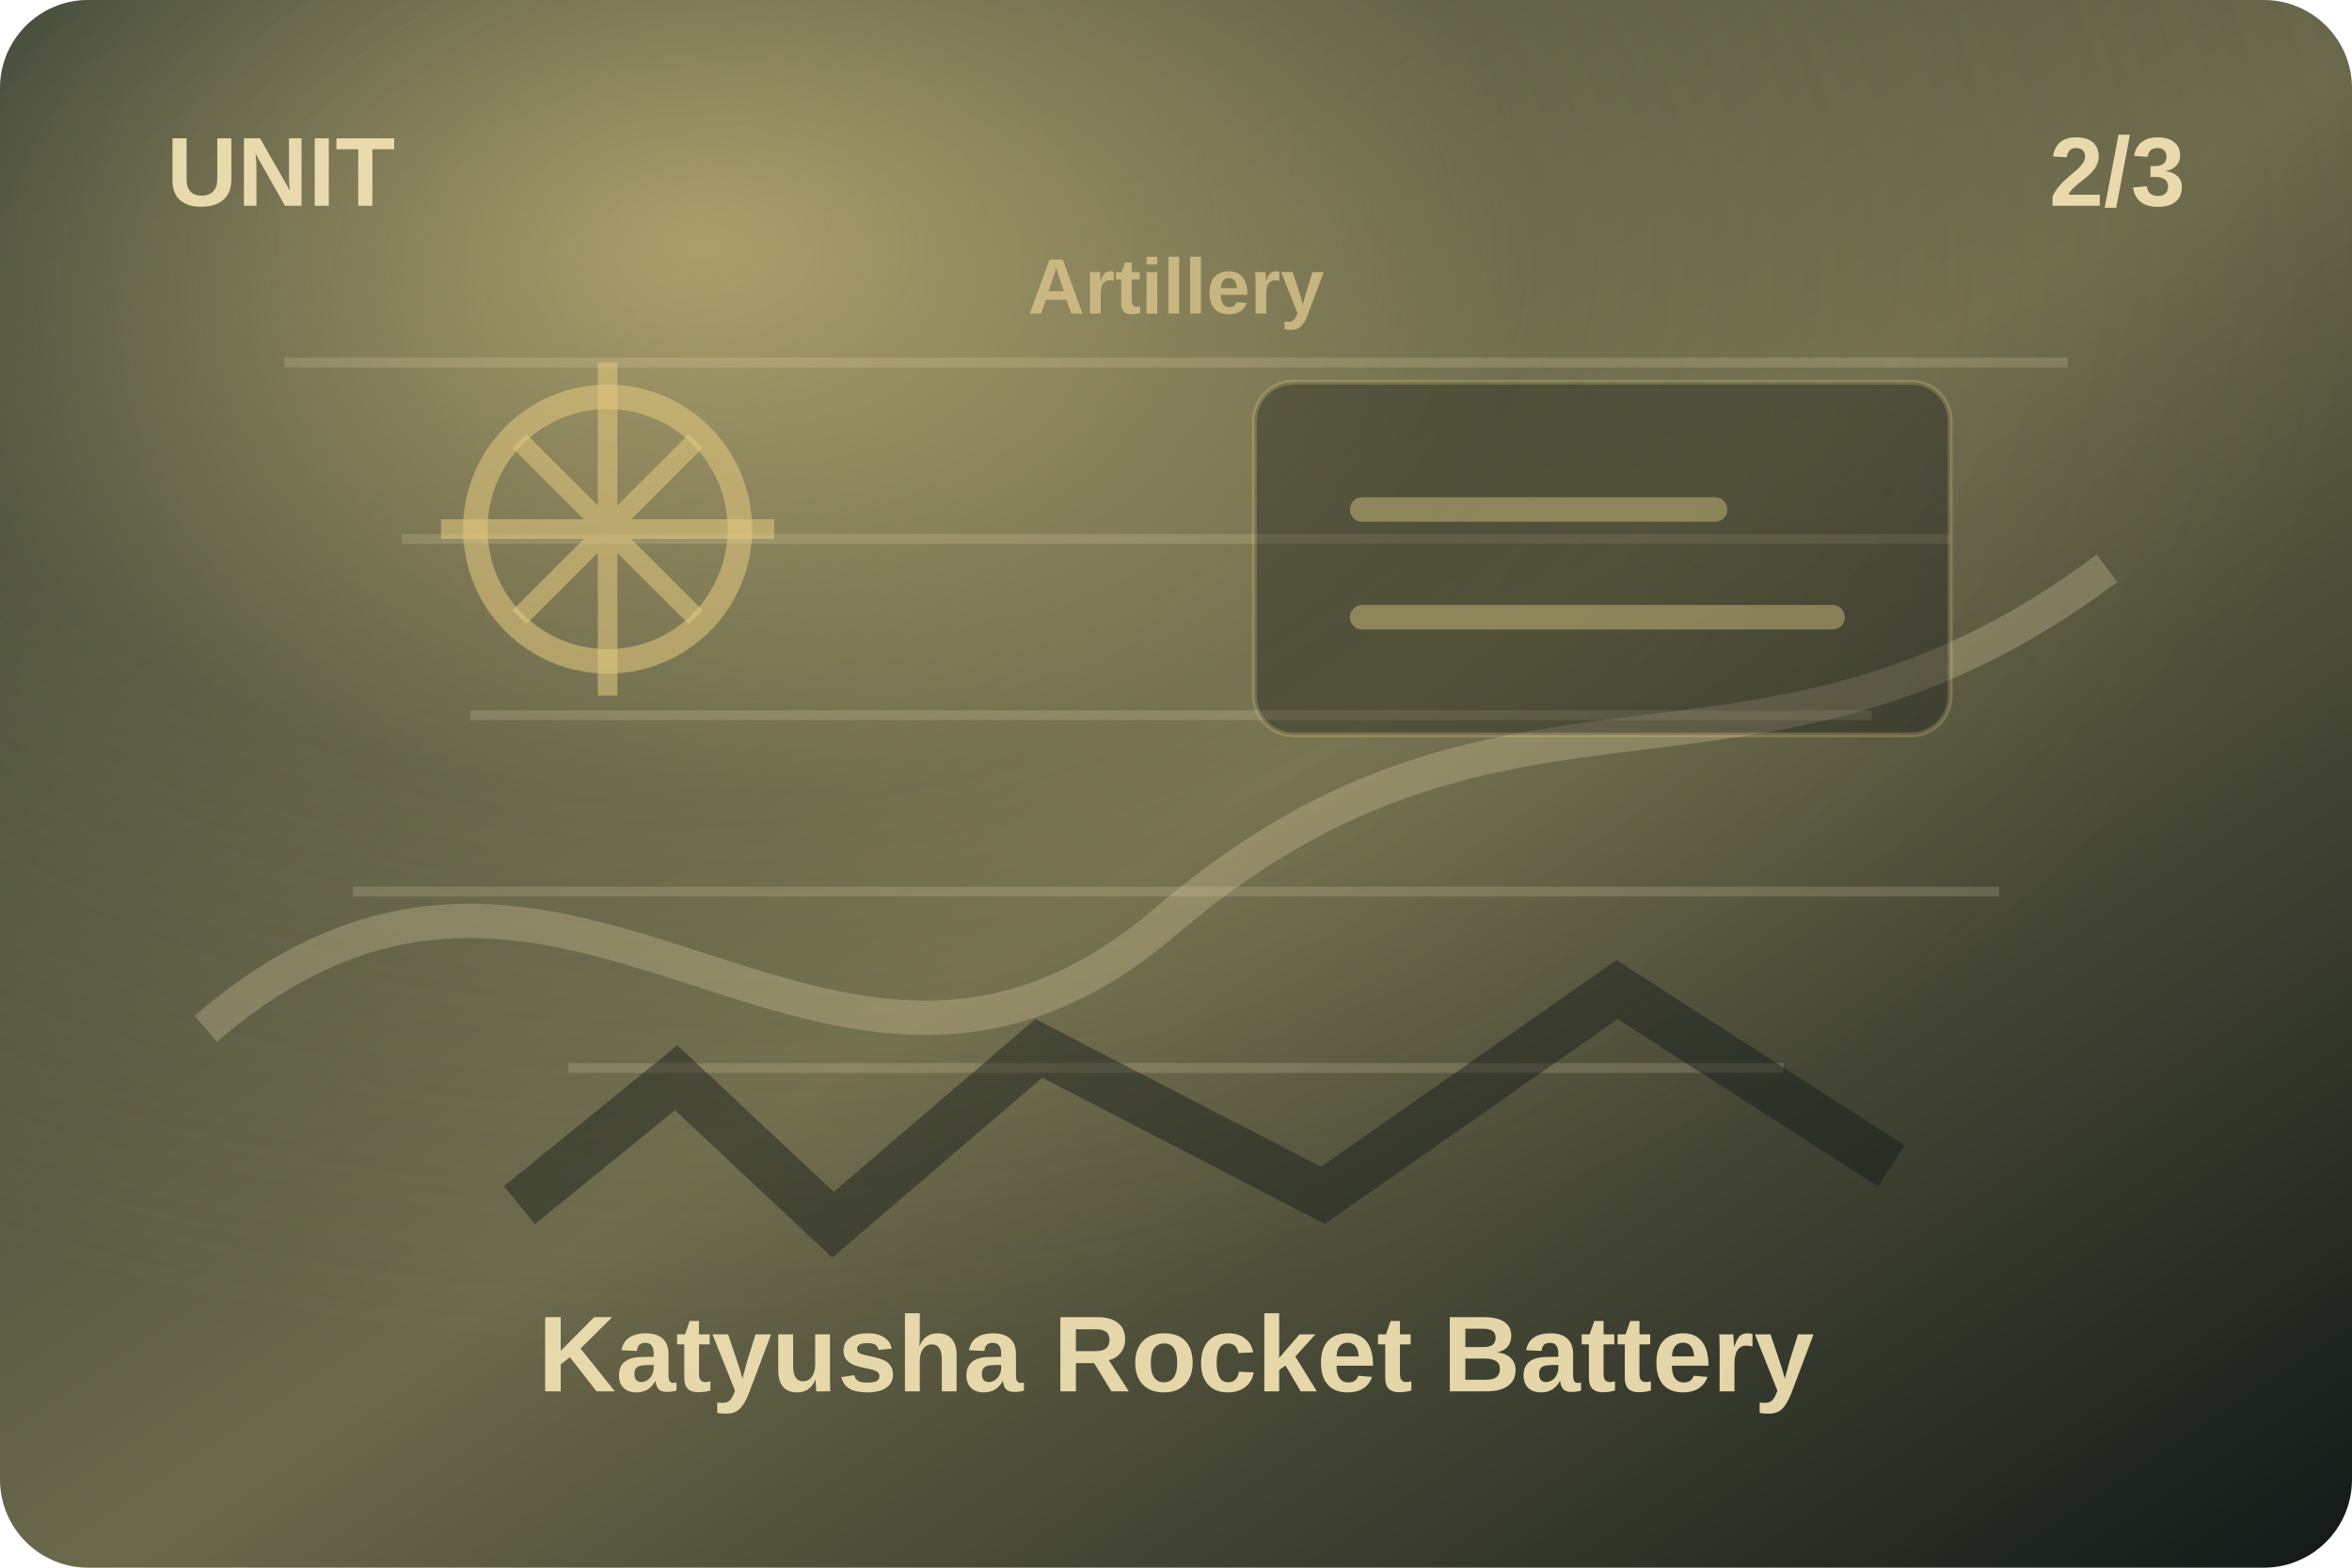
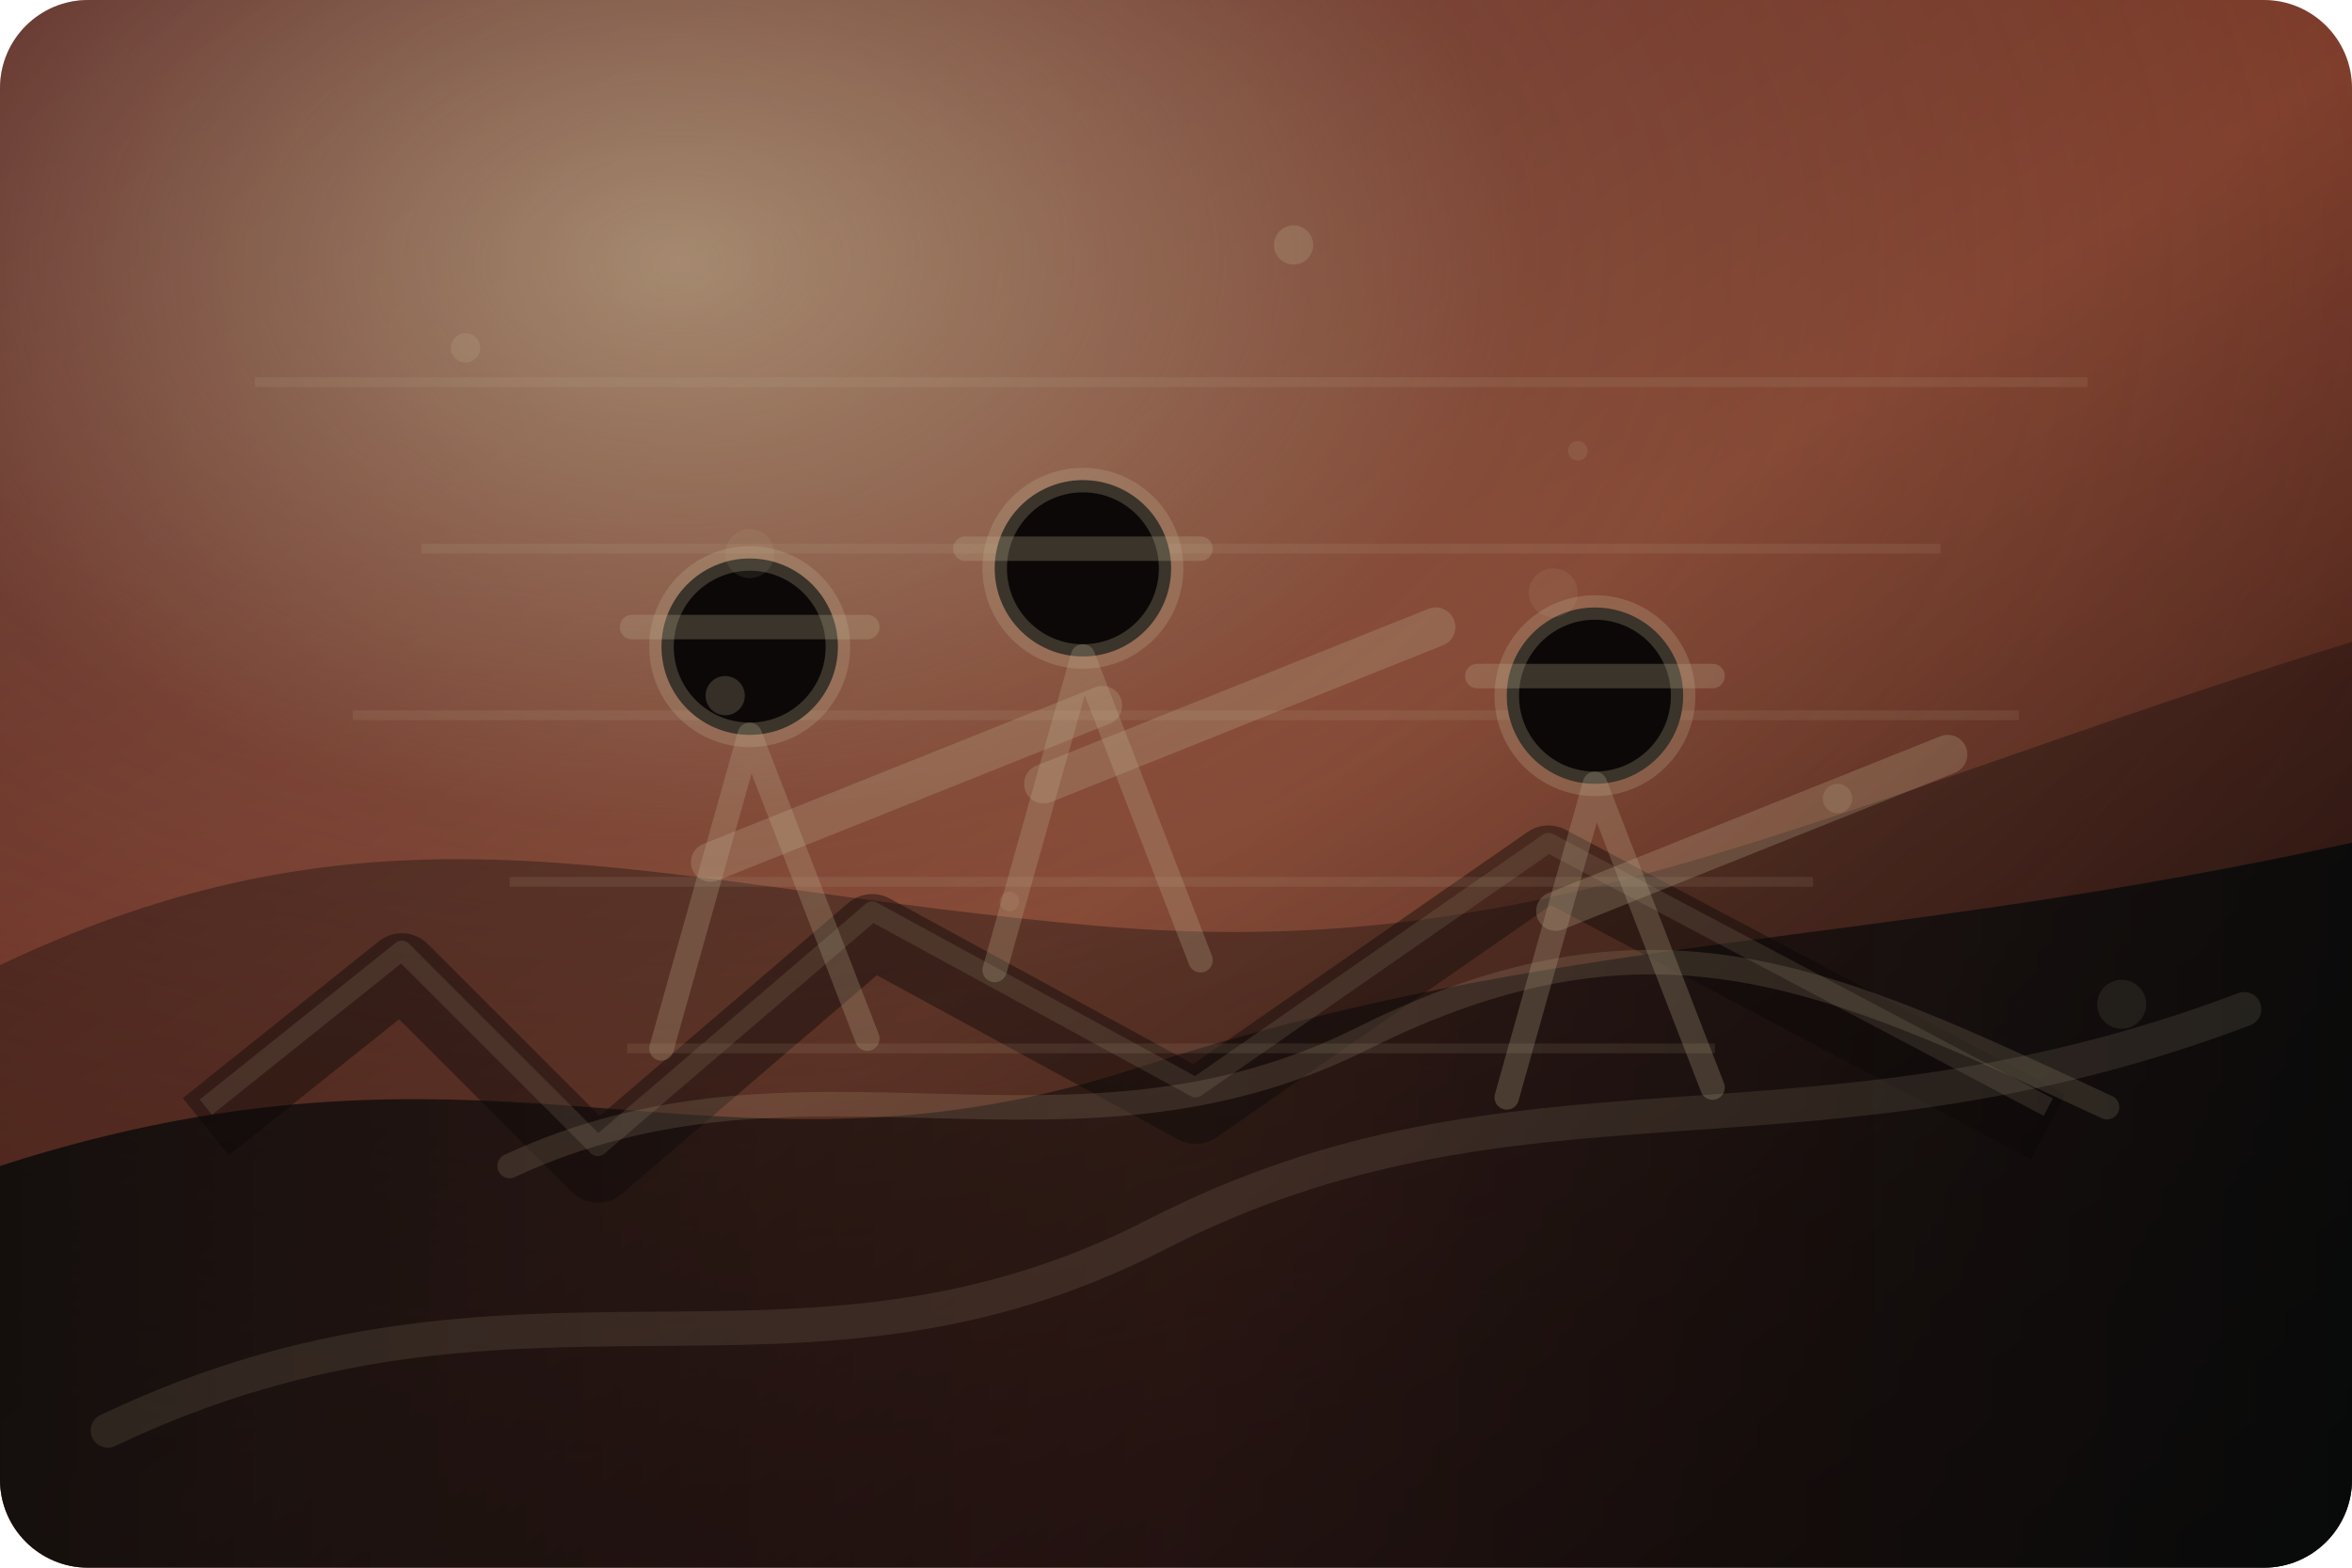
- <svg xmlns="http://www.w3.org/2000/svg" width="480" height="320" viewBox="0 0 480 320" role="img" aria-label="Katyusha Rocket Battery placeholder art">
+ <svg xmlns="http://www.w3.org/2000/svg" width="480" height="320" viewBox="0 0 480 320" role="img" aria-label="Katyusha Rocket Battery card art">
  <defs>
    <linearGradient id="bg" x1="0" x2="1" y1="0" y2="1">
-       <stop offset="0" stop-color="#26312d" />
-       <stop offset="0.52" stop-color="#6b694b" />
-       <stop offset="1" stop-color="#111817" />
+       <stop offset="0" stop-color="#551a1a" />
+       <stop offset="0.52" stop-color="#88402d" />
+       <stop offset="1" stop-color="#170d0d" />
    </linearGradient>
-     <radialGradient id="lamp" cx="30%" cy="16%" r="70%">
-       <stop offset="0" stop-color="#ead48a" stop-opacity="0.62" />
-       <stop offset="0.5" stop-color="#ead48a" stop-opacity="0.13" />
-       <stop offset="1" stop-color="#ead48a" stop-opacity="0" />
+     <radialGradient id="lamp" cx="29%" cy="17%" r="78%">
+       <stop offset="0" stop-color="#d5c7a1" stop-opacity="0.68" />
+       <stop offset="0.46" stop-color="#d5c7a1" stop-opacity="0.16" />
+       <stop offset="1" stop-color="#d5c7a1" stop-opacity="0" />
    </radialGradient>
+     <linearGradient id="ground" x1="0" x2="1" y1="0" y2="0">
+       <stop offset="0" stop-color="#070a0a" stop-opacity="0.82" />
+       <stop offset="0.5" stop-color="#170d0d" stop-opacity="0.58" />
+       <stop offset="1" stop-color="#070a0a" stop-opacity="0.88" />
+     </linearGradient>
+     <filter id="grain">
+       <feTurbulence baseFrequency="0.72" numOctaves="2" seed="56" type="fractalNoise" />
+       <feColorMatrix type="saturate" values="0" />
+       <feComponentTransfer>
+         <feFuncA type="table" tableValues="0 0.18" />
+       </feComponentTransfer>
+       <feBlend mode="overlay" in2="SourceGraphic" />
+     </filter>
+     <clipPath id="round">
+       <rect width="480" height="320" rx="18" />
+     </clipPath>
  </defs>
-   <rect width="480" height="320" rx="18" fill="url(#bg)" />
-   <rect width="480" height="320" rx="18" fill="url(#lamp)" />
-   <path d="M42 210 C116 146 168 248 238 188 S358 170 430 116" fill="none" stroke="#f0ddb0" stroke-width="7" stroke-opacity="0.26" />
-   <path d="M58 74 H422 M82 110 H398 M96 146 H382 M72 182 H408 M116 218 H364" stroke="#f8e8bd" stroke-width="2" stroke-opacity="0.18" />
-   <path d="M106 246 L138 220 L170 250 L212 214 L270 244 L330 202 L386 238" fill="none" stroke="#101617" stroke-width="10" stroke-opacity="0.42" />
-   <circle cx="124" cy="108" r="27" fill="none" stroke="#e3c87e" stroke-width="5" stroke-opacity="0.55" />
-   <path d="M124 74 V142 M90 108 H158 M106 90 L142 126 M142 90 L106 126" stroke="#e3c87e" stroke-width="4" stroke-opacity="0.55" />
-   <rect x="256" y="78" width="142" height="72" rx="8" fill="#0b1112" fill-opacity="0.34" stroke="#ead48a" stroke-opacity="0.24" />
-   <path d="M278 126 H374 M278 104 H350" stroke="#ead48a" stroke-width="5" stroke-linecap="round" stroke-opacity="0.4" />
-   <text x="240" y="284" text-anchor="middle" font-family="Arial, sans-serif" font-size="22" font-weight="700" fill="#f3e3b4" opacity="0.92">Katyusha Rocket Battery</text>
-   <text x="34" y="42" font-family="Arial, sans-serif" font-size="20" font-weight="700" fill="#f3e3b4" opacity="0.92">UNIT</text>
-   <text x="446" y="42" text-anchor="end" font-family="Arial, sans-serif" font-size="20" font-weight="700" fill="#f3e3b4" opacity="0.92">2/3</text>
-   <text x="240" y="64" text-anchor="middle" font-family="Arial, sans-serif" font-size="16" font-weight="700" fill="#d7c28a" opacity="0.82">Artillery</text>
+   <g clip-path="url(#round)">
+     <rect width="480" height="320" fill="url(#bg)" />
+     <rect width="480" height="320" fill="url(#lamp)" />
+     <path d="M0 197 C80 159 132 181 224 189 S370 165 480 131 V320 H0 Z" fill="#0d0909" opacity="0.34" />
+     <path d="M0 238 C102 205 146 246 232 218 S380 194 480 172 V320 H0 Z" fill="url(#ground)" />
+     <path d="M42 230 L82 198 L122 238 L178 190 L244 226 L316 176 L418 230" fill="none" stroke="#0d0909" stroke-width="15" stroke-linejoin="round" stroke-opacity="0.42" />
+     <path d="M42 226 L82 194 L122 234 L178 186 L244 222 L316 172 L418 226" fill="none" stroke="#d5c7a1" stroke-width="4" stroke-linejoin="round" stroke-opacity="0.14" />
+     <path d="M52 78 H426 M86 112 H396 M72 146 H412 M104 180 H370 M128 214 H350" stroke="#d5c7a1" stroke-width="2" stroke-opacity="0.12" />
+     <g fill="#0d0909" stroke="#d5c7a1" stroke-opacity="0.25" stroke-width="5" stroke-linecap="round" stroke-linejoin="round">
+       <circle cx="153" cy="132" r="18" />
+       <path d="M129 128 H177" fill="none" />
+       <path d="M153 150 L135 214 M153 150 L177 212" fill="none" />
+       <path d="M145 176 L225 144" fill="none" stroke-width="8" />
+       <circle cx="221" cy="116" r="18" />
+       <path d="M197 112 H245" fill="none" />
+       <path d="M221 134 L203 198 M221 134 L245 196" fill="none" />
+       <path d="M213 160 L293 128" fill="none" stroke-width="8" />
+       <circle cx="325.5" cy="142" r="18" />
+       <path d="M301.5 138 H349.5" fill="none" />
+       <path d="M325.5 160 L307.5 224 M325.5 160 L349.5 222" fill="none" />
+       <path d="M317.5 186 L397.5 154" fill="none" stroke-width="8" />
+       <path d="M104 238 C164 210 218 242 278 212 S374 200 430 226" fill="none" stroke="#d5c7a1" stroke-width="5" stroke-opacity="0.16" />
+     </g>
+     <circle cx="153" cy="113" r="5" fill="#d5c7a1" opacity="0.1" />
+     <circle cx="322" cy="92" r="2" fill="#d5c7a1" opacity="0.14" />
+     <circle cx="95" cy="71" r="3" fill="#d5c7a1" opacity="0.18" />
+     <circle cx="264" cy="50" r="4" fill="#d5c7a1" opacity="0.22" />
+     <circle cx="433" cy="205" r="5" fill="#d5c7a1" opacity="0.1" />
+     <circle cx="206" cy="184" r="2" fill="#d5c7a1" opacity="0.14" />
+     <circle cx="375" cy="163" r="3" fill="#d5c7a1" opacity="0.18" />
+     <circle cx="148" cy="142" r="4" fill="#d5c7a1" opacity="0.22" />
+     <circle cx="317" cy="121" r="5" fill="#d5c7a1" opacity="0.1" />
+     <rect width="480" height="320" fill="#000" opacity="0.08" filter="url(#grain)" />
+     <path d="M22 292 C106 252 162 290 236 252 S368 240 458 206" fill="none" stroke="#d5c7a1" stroke-width="7" stroke-linecap="round" stroke-opacity="0.12" />
+   </g>
</svg>
